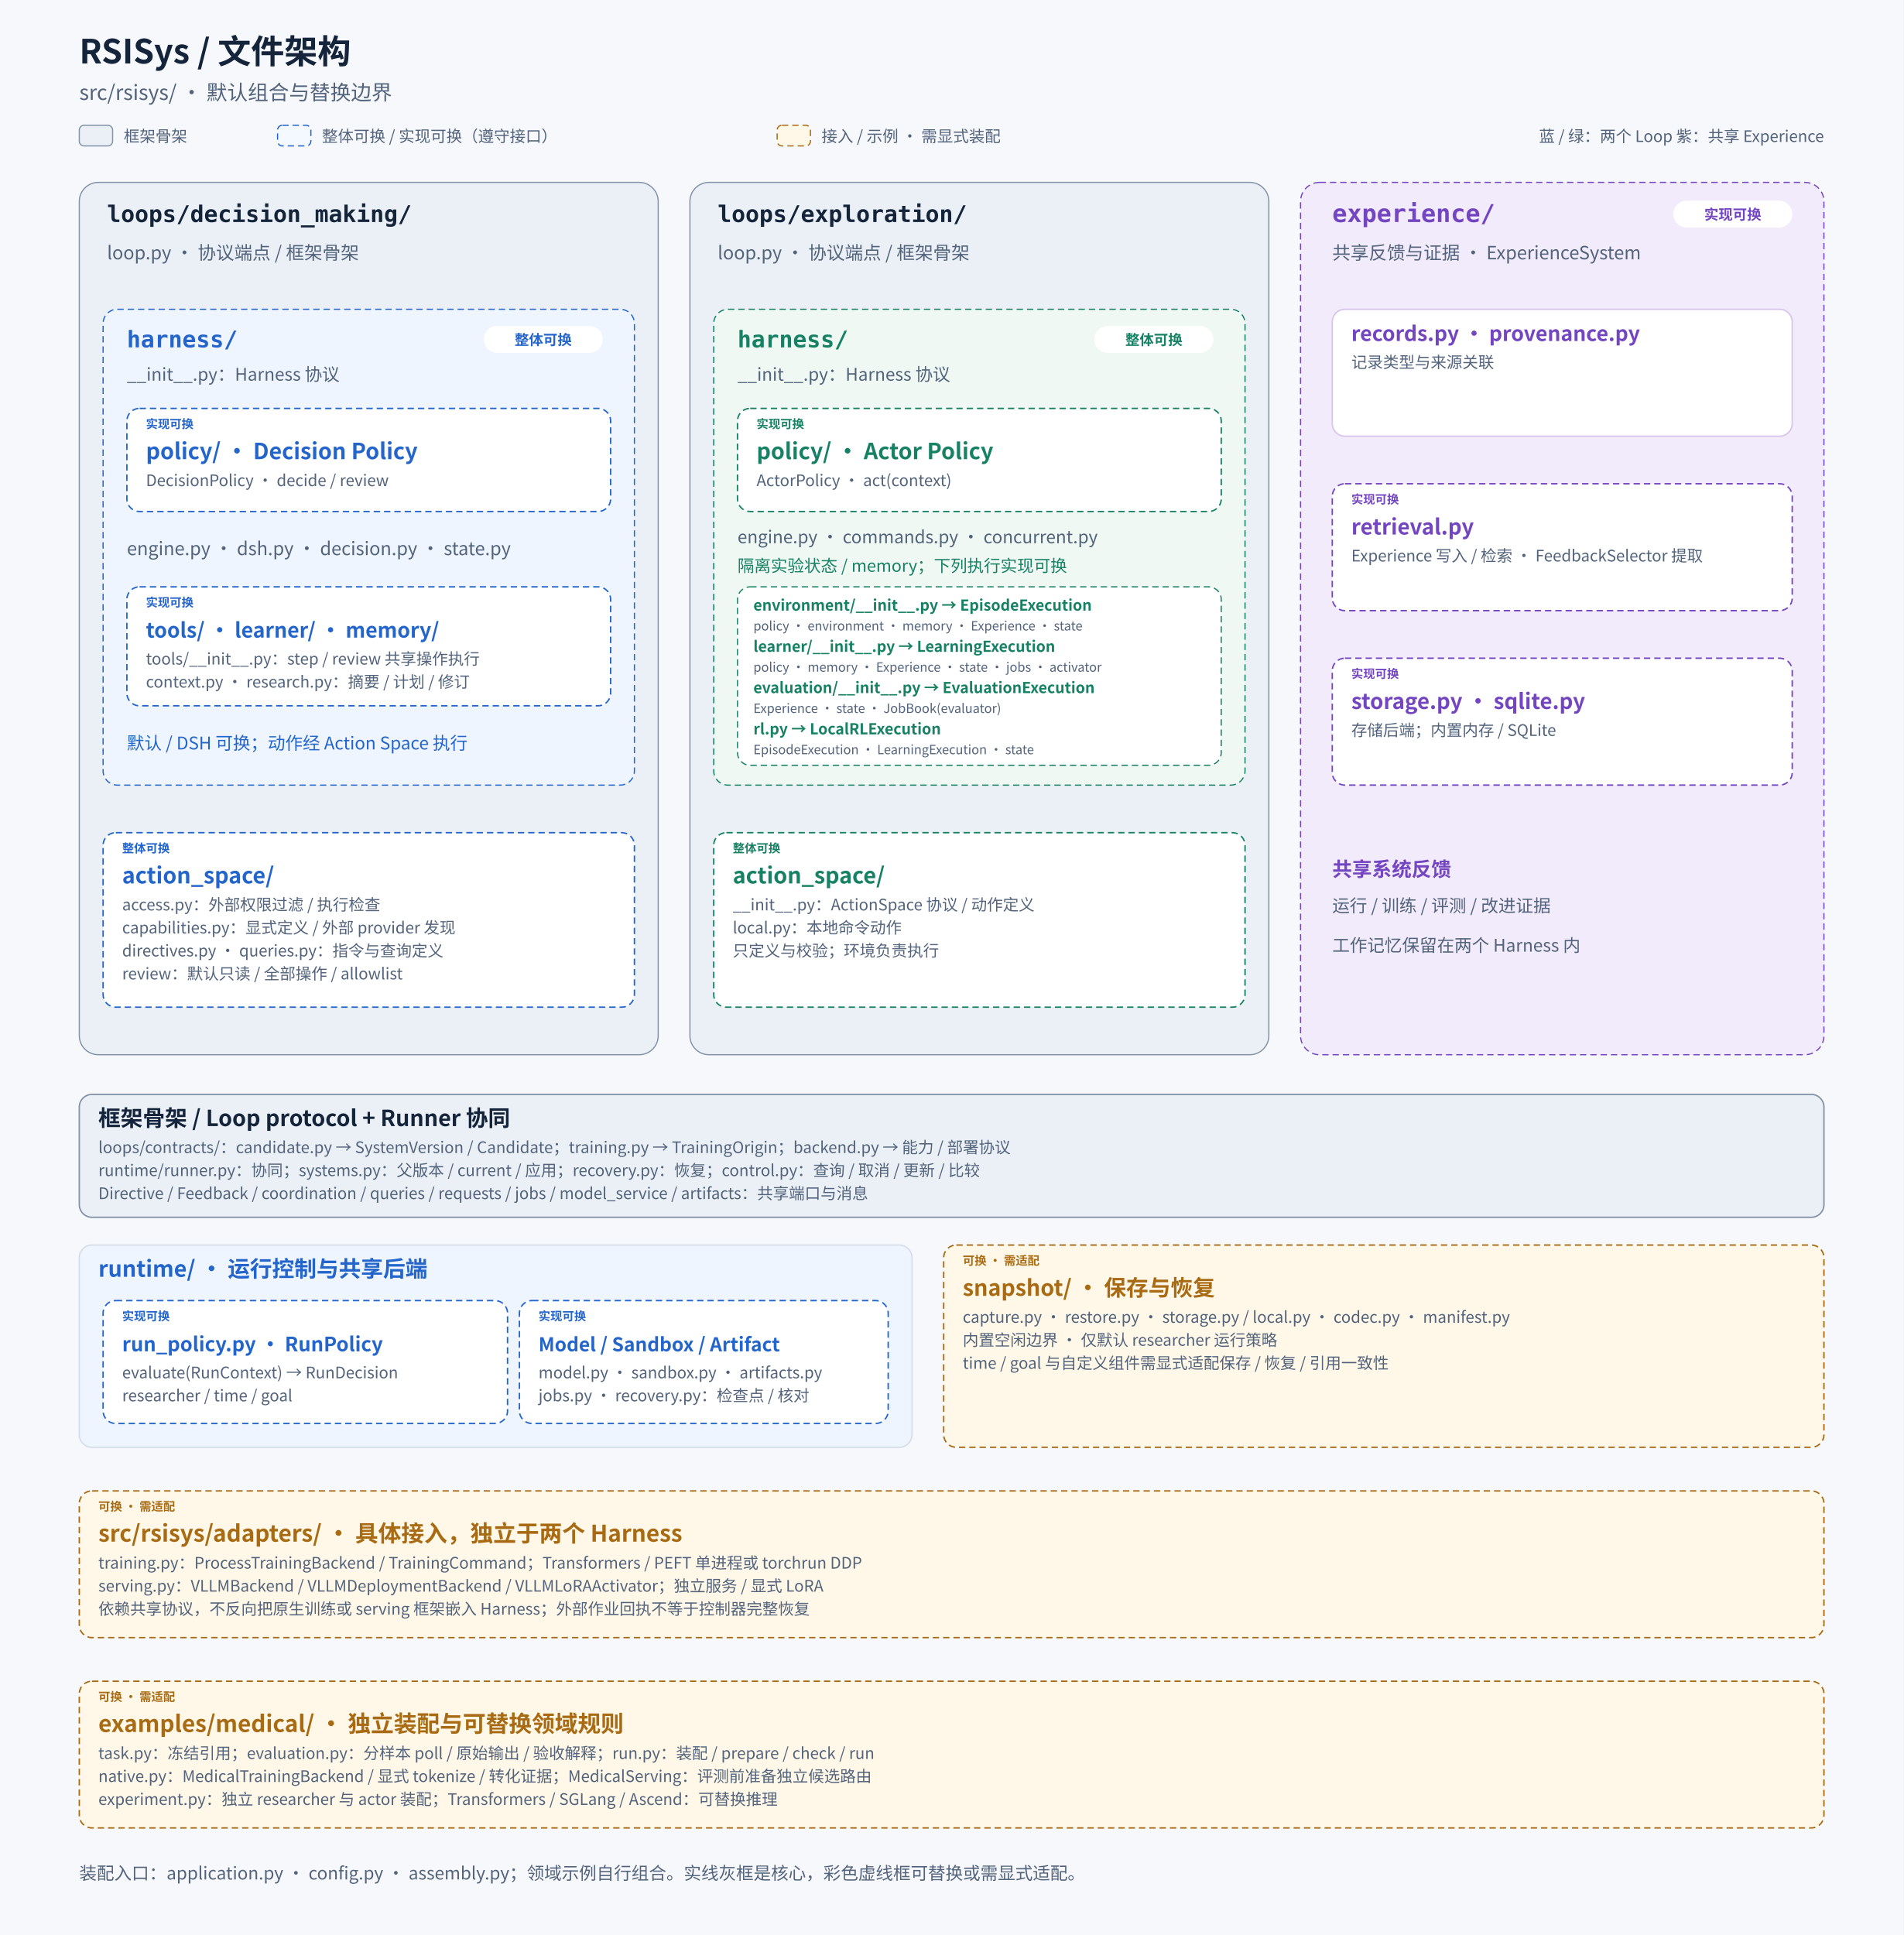
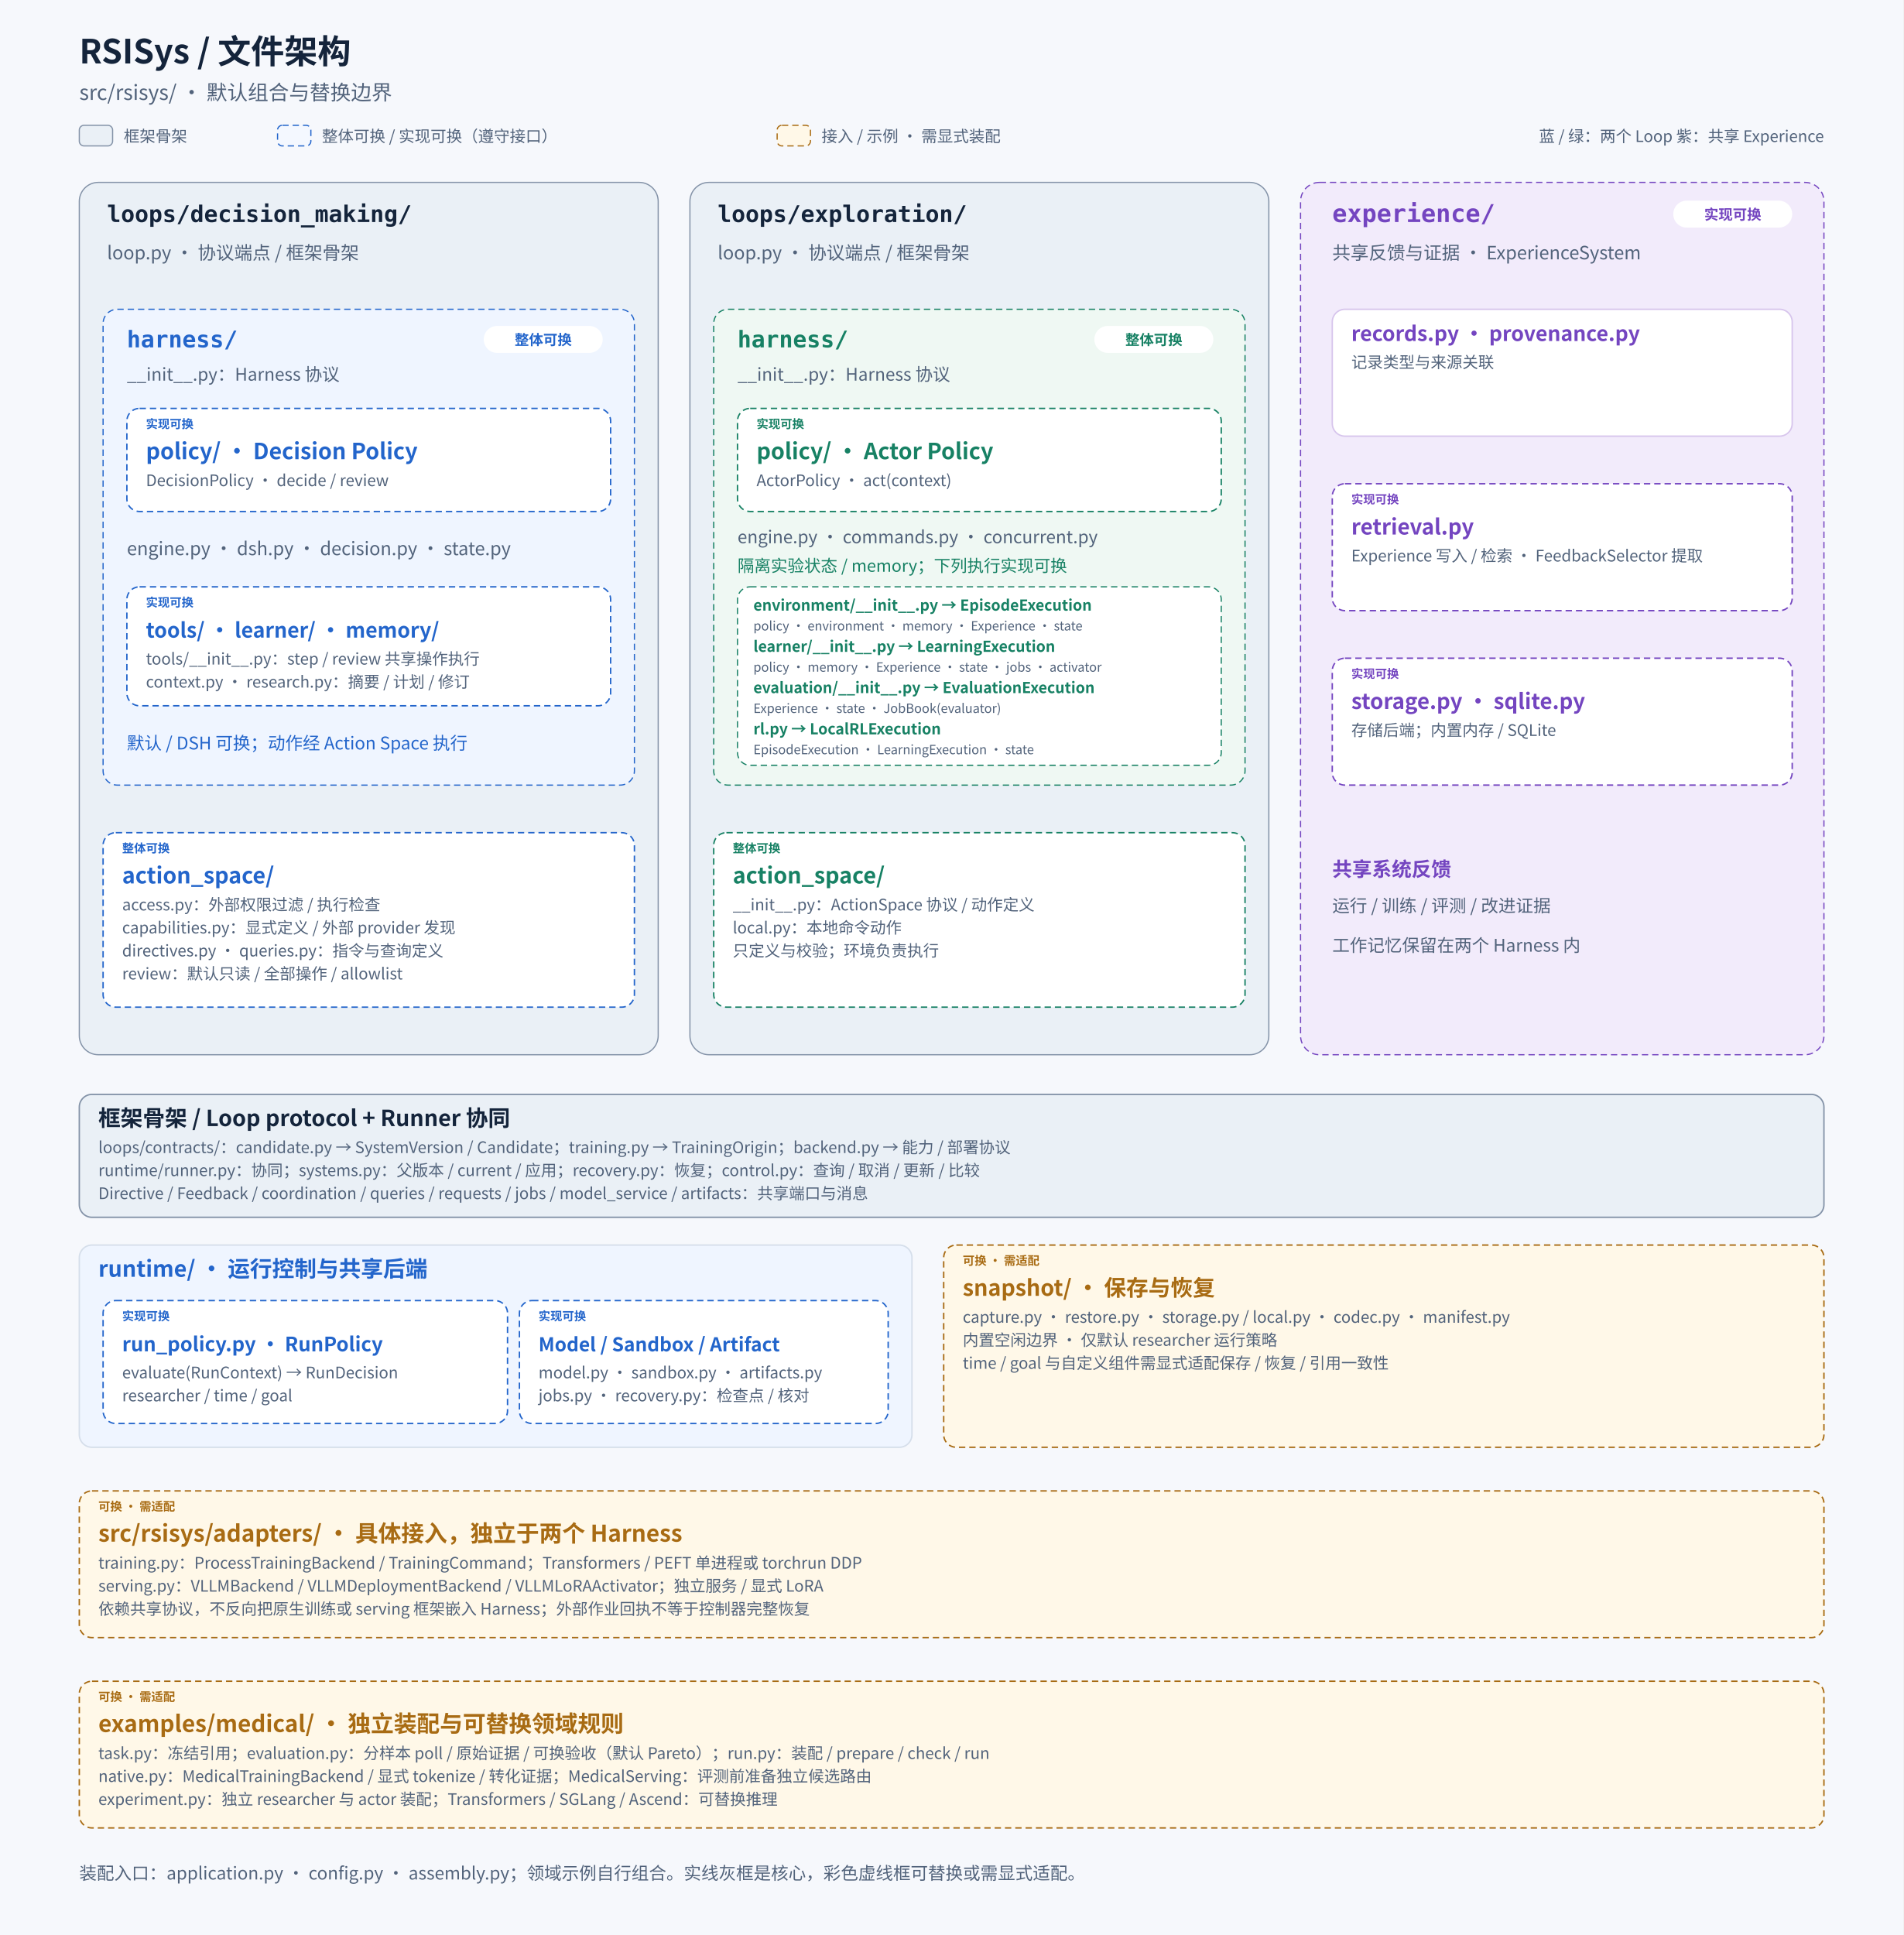
<svg xmlns="http://www.w3.org/2000/svg" width="2400" height="2440" viewBox="0 0 2400 2440" role="img" aria-labelledby="title desc">
  <defs>
    <marker id="arrow-gray" markerWidth="10" markerHeight="10" refX="8.7" refY="5" orient="auto" markerUnits="userSpaceOnUse">
      <path d="M 0 0 L 10 5 L 0 10 Z" fill="#8493A8" />
    </marker>
    <marker id="arrow-blue" markerWidth="10" markerHeight="10" refX="8.7" refY="5" orient="auto" markerUnits="userSpaceOnUse">
      <path d="M 0 0 L 10 5 L 0 10 Z" fill="#2365CB" />
    </marker>
    <marker id="arrow-green" markerWidth="10" markerHeight="10" refX="8.7" refY="5" orient="auto" markerUnits="userSpaceOnUse">
      <path d="M 0 0 L 10 5 L 0 10 Z" fill="#178164" />
    </marker>
    <marker id="arrow-purple" markerWidth="10" markerHeight="10" refX="8.7" refY="5" orient="auto" markerUnits="userSpaceOnUse">
      <path d="M 0 0 L 10 5 L 0 10 Z" fill="#7445C0" />
    </marker>
    <marker id="arrow-amber" markerWidth="10" markerHeight="10" refX="8.7" refY="5" orient="auto" markerUnits="userSpaceOnUse">
      <path d="M 0 0 L 10 5 L 0 10 Z" fill="#A86B13" />
    </marker>
  </defs>
  <rect width="2400" height="2440" fill="#F6F8FC" />
  <text x="100" y="80" font-family="'PingFang SC', 'Noto Sans CJK SC', 'Microsoft YaHei', sans-serif" font-size="42" font-weight="750" fill="#14243B" text-anchor="start">RSISys / 文件架构</text>
  <text x="100" y="126" font-family="'PingFang SC', 'Noto Sans CJK SC', 'Microsoft YaHei', sans-serif" font-size="26" font-weight="400" fill="#52637B" text-anchor="start">src/rsisys/ · 默认组合与替换边界</text>
  <rect x="100" y="158" width="42" height="26" rx="6" fill="#EAF0F6" stroke="#8493A8" stroke-width="1.5" />
  <text x="156" y="179" font-family="'PingFang SC', 'Noto Sans CJK SC', 'Microsoft YaHei', sans-serif" font-size="20" font-weight="400" fill="#52637B" text-anchor="start">框架骨架</text>
  <rect x="350" y="158" width="42" height="26" rx="6" fill="#F4F8FF" stroke="#2365CB" stroke-width="1.5" stroke-dasharray="8 5" />
  <text x="406" y="179" font-family="'PingFang SC', 'Noto Sans CJK SC', 'Microsoft YaHei', sans-serif" font-size="20" font-weight="400" fill="#52637B" text-anchor="start">整体可换 / 实现可换（遵守接口）</text>
  <rect x="980" y="158" width="42" height="26" rx="6" fill="#FFF8E8" stroke="#A86B13" stroke-width="1.5" stroke-dasharray="8 5" />
  <text x="1036" y="179" font-family="'PingFang SC', 'Noto Sans CJK SC', 'Microsoft YaHei', sans-serif" font-size="20" font-weight="400" fill="#52637B" text-anchor="start">接入 / 示例 · 需显式装配</text>
  <text x="2300" y="179" font-family="'PingFang SC', 'Noto Sans CJK SC', 'Microsoft YaHei', sans-serif" font-size="20" font-weight="400" fill="#52637B" text-anchor="end">蓝 / 绿：两个 Loop    紫：共享 Experience</text>
  <g id="decision-dir">
    <rect x="100" y="230" width="730" height="1100" rx="24" fill="#EAF0F6" stroke="#8493A8" stroke-width="1.5" />
    <text x="135" y="280" font-family="'SFMono-Regular', 'Menlo', 'Consolas', 'PingFang SC', monospace" font-size="29" font-weight="700" fill="#14243B" text-anchor="start">loops/decision_making/</text>
    <text x="135" y="327" font-family="'PingFang SC', 'Noto Sans CJK SC', 'Microsoft YaHei', sans-serif" font-size="23" font-weight="400" fill="#52637B" text-anchor="start">loop.py · 协议端点 / 框架骨架</text>
    <rect x="130" y="390" width="670" height="600" rx="18" fill="#EFF5FF" stroke="#2365CB" stroke-width="1.5" stroke-dasharray="8 5" />
    <text x="160" y="438" font-family="'SFMono-Regular', 'Menlo', 'Consolas', 'PingFang SC', monospace" font-size="29" font-weight="650" fill="#2365CB" text-anchor="start">harness/</text>
    <rect x="610" y="411" width="150" height="34" rx="17" fill="#FFFFFF" stroke="none" stroke-width="0" />
    <text x="685.0" y="435" font-family="'PingFang SC', 'Noto Sans CJK SC', 'Microsoft YaHei', sans-serif" font-size="18" font-weight="600" fill="#2365CB" text-anchor="middle">整体可换</text>
    <text x="160" y="480" font-family="'PingFang SC', 'Noto Sans CJK SC', 'Microsoft YaHei', sans-serif" font-size="22" font-weight="400" fill="#52637B" text-anchor="start">__init__.py：Harness 协议</text>
    <g id="decision-dir-policy">
      <rect x="160" y="515" width="610" height="130" rx="16" fill="#FFFFFF" stroke="#2365CB" stroke-width="1.8" stroke-dasharray="8 5" />
      <text x="184" y="540" font-family="'PingFang SC', 'Noto Sans CJK SC', 'Microsoft YaHei', sans-serif" font-size="15" font-weight="700" fill="#2365CB" text-anchor="start">实现可换</text>
      <text x="184" y="579" font-family="'PingFang SC', 'Noto Sans CJK SC', 'Microsoft YaHei', sans-serif" font-size="28" font-weight="650" fill="#2365CB" text-anchor="start">policy/ · Decision Policy</text>
      <text x="184" y="613" font-family="'PingFang SC', 'Noto Sans CJK SC', 'Microsoft YaHei', sans-serif" font-size="20" font-weight="400" fill="#52637B" text-anchor="start">DecisionPolicy · decide / review</text>
    </g>
    <text x="160" y="700" font-family="'PingFang SC', 'Noto Sans CJK SC', 'Microsoft YaHei', sans-serif" font-size="23" font-weight="400" fill="#52637B" text-anchor="start">engine.py · dsh.py · decision.py · state.py</text>
    <g id="decision-dir-internals">
      <rect x="160" y="740" width="610" height="150" rx="16" fill="#FFFFFF" stroke="#2365CB" stroke-width="1.8" stroke-dasharray="8 5" />
      <text x="184" y="765" font-family="'PingFang SC', 'Noto Sans CJK SC', 'Microsoft YaHei', sans-serif" font-size="15" font-weight="700" fill="#2365CB" text-anchor="start">实现可换</text>
      <text x="184" y="804" font-family="'PingFang SC', 'Noto Sans CJK SC', 'Microsoft YaHei', sans-serif" font-size="26" font-weight="650" fill="#2365CB" text-anchor="start">tools/ · learner/ · memory/</text>
      <text x="184" y="838" font-family="'PingFang SC', 'Noto Sans CJK SC', 'Microsoft YaHei', sans-serif" font-size="20" font-weight="400" fill="#52637B" text-anchor="start">tools/__init__.py：step / review 共享操作执行</text>
      <text x="184" y="867" font-family="'PingFang SC', 'Noto Sans CJK SC', 'Microsoft YaHei', sans-serif" font-size="20" font-weight="400" fill="#52637B" text-anchor="start">context.py · research.py：摘要 / 计划 / 修订</text>
    </g>
    <text x="160" y="945" font-family="'PingFang SC', 'Noto Sans CJK SC', 'Microsoft YaHei', sans-serif" font-size="22" font-weight="400" fill="#2365CB" text-anchor="start">默认 / DSH 可换；动作经 Action Space 执行</text>
    <g id="decision-dir-action-space">
      <rect x="130" y="1050" width="670" height="220" rx="16" fill="#FFFFFF" stroke="#2365CB" stroke-width="1.8" stroke-dasharray="8 5" />
      <text x="154" y="1075" font-family="'PingFang SC', 'Noto Sans CJK SC', 'Microsoft YaHei', sans-serif" font-size="15" font-weight="700" fill="#2365CB" text-anchor="start">整体可换</text>
      <text x="154" y="1114" font-family="'PingFang SC', 'Noto Sans CJK SC', 'Microsoft YaHei', sans-serif" font-size="28" font-weight="650" fill="#2365CB" text-anchor="start">action_space/</text>
      <text x="154" y="1148" font-family="'PingFang SC', 'Noto Sans CJK SC', 'Microsoft YaHei', sans-serif" font-size="20" font-weight="400" fill="#52637B" text-anchor="start">access.py：外部权限过滤 / 执行检查</text>
      <text x="154" y="1177" font-family="'PingFang SC', 'Noto Sans CJK SC', 'Microsoft YaHei', sans-serif" font-size="20" font-weight="400" fill="#52637B" text-anchor="start">capabilities.py：显式定义 / 外部 provider 发现</text>
      <text x="154" y="1206" font-family="'PingFang SC', 'Noto Sans CJK SC', 'Microsoft YaHei', sans-serif" font-size="20" font-weight="400" fill="#52637B" text-anchor="start">directives.py · queries.py：指令与查询定义</text>
      <text x="154" y="1235" font-family="'PingFang SC', 'Noto Sans CJK SC', 'Microsoft YaHei', sans-serif" font-size="20" font-weight="400" fill="#52637B" text-anchor="start">review：默认只读 / 全部操作 / allowlist</text>
    </g>
  </g>
  <g id="exploration-dir">
    <rect x="870" y="230" width="730" height="1100" rx="24" fill="#EAF0F6" stroke="#8493A8" stroke-width="1.5" />
    <text x="905" y="280" font-family="'SFMono-Regular', 'Menlo', 'Consolas', 'PingFang SC', monospace" font-size="29" font-weight="700" fill="#14243B" text-anchor="start">loops/exploration/</text>
    <text x="905" y="327" font-family="'PingFang SC', 'Noto Sans CJK SC', 'Microsoft YaHei', sans-serif" font-size="23" font-weight="400" fill="#52637B" text-anchor="start">loop.py · 协议端点 / 框架骨架</text>
    <rect x="900" y="390" width="670" height="600" rx="18" fill="#EFF8F3" stroke="#178164" stroke-width="1.5" stroke-dasharray="8 5" />
    <text x="930" y="438" font-family="'SFMono-Regular', 'Menlo', 'Consolas', 'PingFang SC', monospace" font-size="29" font-weight="650" fill="#178164" text-anchor="start">harness/</text>
    <rect x="1380" y="411" width="150" height="34" rx="17" fill="#FFFFFF" stroke="none" stroke-width="0" />
    <text x="1455.0" y="435" font-family="'PingFang SC', 'Noto Sans CJK SC', 'Microsoft YaHei', sans-serif" font-size="18" font-weight="600" fill="#178164" text-anchor="middle">整体可换</text>
    <text x="930" y="480" font-family="'PingFang SC', 'Noto Sans CJK SC', 'Microsoft YaHei', sans-serif" font-size="22" font-weight="400" fill="#52637B" text-anchor="start">__init__.py：Harness 协议</text>
    <g id="exploration-dir-policy">
      <rect x="930" y="515" width="610" height="130" rx="16" fill="#FFFFFF" stroke="#178164" stroke-width="1.8" stroke-dasharray="8 5" />
      <text x="954" y="540" font-family="'PingFang SC', 'Noto Sans CJK SC', 'Microsoft YaHei', sans-serif" font-size="15" font-weight="700" fill="#178164" text-anchor="start">实现可换</text>
      <text x="954" y="579" font-family="'PingFang SC', 'Noto Sans CJK SC', 'Microsoft YaHei', sans-serif" font-size="28" font-weight="650" fill="#178164" text-anchor="start">policy/ · Actor Policy</text>
      <text x="954" y="613" font-family="'PingFang SC', 'Noto Sans CJK SC', 'Microsoft YaHei', sans-serif" font-size="20" font-weight="400" fill="#52637B" text-anchor="start">ActorPolicy · act(context)</text>
    </g>
    <text x="930" y="685" font-family="'PingFang SC', 'Noto Sans CJK SC', 'Microsoft YaHei', sans-serif" font-size="22" font-weight="400" fill="#52637B" text-anchor="start">engine.py · commands.py · concurrent.py</text>
    <text x="930" y="721" font-family="'PingFang SC', 'Noto Sans CJK SC', 'Microsoft YaHei', sans-serif" font-size="21" font-weight="400" fill="#178164" text-anchor="start">隔离实验状态 / memory；下列执行实现可换</text>
    <g id="exploration-dir-internals">
      <rect x="930" y="740" width="610" height="225" rx="16" fill="#FFFFFF" stroke="#178164" stroke-width="1.5" stroke-dasharray="8 5" />
      <text x="950" y="770" font-family="'PingFang SC', 'Noto Sans CJK SC', 'Microsoft YaHei', sans-serif" font-size="19" font-weight="600" fill="#178164" text-anchor="start">environment/__init__.py → EpisodeExecution</text>
      <text x="950" y="795" font-family="'PingFang SC', 'Noto Sans CJK SC', 'Microsoft YaHei', sans-serif" font-size="16" font-weight="400" fill="#52637B" text-anchor="start">policy · environment · memory · Experience · state</text>
      <text x="950" y="822" font-family="'PingFang SC', 'Noto Sans CJK SC', 'Microsoft YaHei', sans-serif" font-size="19" font-weight="600" fill="#178164" text-anchor="start">learner/__init__.py → LearningExecution</text>
      <text x="950" y="847" font-family="'PingFang SC', 'Noto Sans CJK SC', 'Microsoft YaHei', sans-serif" font-size="16" font-weight="400" fill="#52637B" text-anchor="start">policy · memory · Experience · state · jobs · activator</text>
      <text x="950" y="874" font-family="'PingFang SC', 'Noto Sans CJK SC', 'Microsoft YaHei', sans-serif" font-size="19" font-weight="600" fill="#178164" text-anchor="start">evaluation/__init__.py → EvaluationExecution</text>
      <text x="950" y="899" font-family="'PingFang SC', 'Noto Sans CJK SC', 'Microsoft YaHei', sans-serif" font-size="16" font-weight="400" fill="#52637B" text-anchor="start">Experience · state · JobBook(evaluator)</text>
      <text x="950" y="926" font-family="'PingFang SC', 'Noto Sans CJK SC', 'Microsoft YaHei', sans-serif" font-size="19" font-weight="600" fill="#178164" text-anchor="start">rl.py → LocalRLExecution</text>
      <text x="950" y="951" font-family="'PingFang SC', 'Noto Sans CJK SC', 'Microsoft YaHei', sans-serif" font-size="16" font-weight="400" fill="#52637B" text-anchor="start">EpisodeExecution · LearningExecution · state</text>
    </g>
    <g id="exploration-dir-action-space">
      <rect x="900" y="1050" width="670" height="220" rx="16" fill="#FFFFFF" stroke="#178164" stroke-width="1.8" stroke-dasharray="8 5" />
      <text x="924" y="1075" font-family="'PingFang SC', 'Noto Sans CJK SC', 'Microsoft YaHei', sans-serif" font-size="15" font-weight="700" fill="#178164" text-anchor="start">整体可换</text>
      <text x="924" y="1114" font-family="'PingFang SC', 'Noto Sans CJK SC', 'Microsoft YaHei', sans-serif" font-size="28" font-weight="650" fill="#178164" text-anchor="start">action_space/</text>
      <text x="924" y="1148" font-family="'PingFang SC', 'Noto Sans CJK SC', 'Microsoft YaHei', sans-serif" font-size="20" font-weight="400" fill="#52637B" text-anchor="start">__init__.py：ActionSpace 协议 / 动作定义</text>
      <text x="924" y="1177" font-family="'PingFang SC', 'Noto Sans CJK SC', 'Microsoft YaHei', sans-serif" font-size="20" font-weight="400" fill="#52637B" text-anchor="start">local.py：本地命令动作</text>
      <text x="924" y="1206" font-family="'PingFang SC', 'Noto Sans CJK SC', 'Microsoft YaHei', sans-serif" font-size="20" font-weight="400" fill="#52637B" text-anchor="start">只定义与校验；环境负责执行</text>
    </g>
  </g>
  <rect x="1640" y="230" width="660" height="1100" rx="24" fill="#F2EBFB" stroke="#7445C0" stroke-width="1.5" stroke-dasharray="8 5" />
  <text x="1680" y="280" font-family="'SFMono-Regular', 'Menlo', 'Consolas', 'PingFang SC', monospace" font-size="31" font-weight="700" fill="#7445C0" text-anchor="start">experience/</text>
  <rect x="2110" y="253" width="150" height="34" rx="17" fill="#FFFFFF" stroke="none" stroke-width="0" />
  <text x="2185.0" y="277" font-family="'PingFang SC', 'Noto Sans CJK SC', 'Microsoft YaHei', sans-serif" font-size="18" font-weight="600" fill="#7445C0" text-anchor="middle">实现可换</text>
  <text x="1680" y="327" font-family="'PingFang SC', 'Noto Sans CJK SC', 'Microsoft YaHei', sans-serif" font-size="23" font-weight="400" fill="#52637B" text-anchor="start">共享反馈与证据 · ExperienceSystem</text>
  <g id="experience-records">
    <rect x="1680" y="390" width="580" height="160" rx="16" fill="#FFFFFF" stroke="#D7C5EC" stroke-width="1.8" />
    <text x="1704" y="430" font-family="'PingFang SC', 'Noto Sans CJK SC', 'Microsoft YaHei', sans-serif" font-size="26" font-weight="650" fill="#7445C0" text-anchor="start">records.py · provenance.py</text>
    <text x="1704" y="464" font-family="'PingFang SC', 'Noto Sans CJK SC', 'Microsoft YaHei', sans-serif" font-size="20" font-weight="400" fill="#52637B" text-anchor="start">记录类型与来源关联</text>
  </g>
  <g id="experience-retrieval">
    <rect x="1680" y="610" width="580" height="160" rx="16" fill="#FFFFFF" stroke="#7445C0" stroke-width="1.8" stroke-dasharray="8 5" />
    <text x="1704" y="635" font-family="'PingFang SC', 'Noto Sans CJK SC', 'Microsoft YaHei', sans-serif" font-size="15" font-weight="700" fill="#7445C0" text-anchor="start">实现可换</text>
    <text x="1704" y="674" font-family="'PingFang SC', 'Noto Sans CJK SC', 'Microsoft YaHei', sans-serif" font-size="27" font-weight="650" fill="#7445C0" text-anchor="start">retrieval.py</text>
    <text x="1704" y="708" font-family="'PingFang SC', 'Noto Sans CJK SC', 'Microsoft YaHei', sans-serif" font-size="20" font-weight="400" fill="#52637B" text-anchor="start">Experience 写入 / 检索 · FeedbackSelector 提取</text>
  </g>
  <g id="experience-storage">
    <rect x="1680" y="830" width="580" height="160" rx="16" fill="#FFFFFF" stroke="#7445C0" stroke-width="1.8" stroke-dasharray="8 5" />
    <text x="1704" y="855" font-family="'PingFang SC', 'Noto Sans CJK SC', 'Microsoft YaHei', sans-serif" font-size="15" font-weight="700" fill="#7445C0" text-anchor="start">实现可换</text>
    <text x="1704" y="894" font-family="'PingFang SC', 'Noto Sans CJK SC', 'Microsoft YaHei', sans-serif" font-size="27" font-weight="650" fill="#7445C0" text-anchor="start">storage.py · sqlite.py</text>
    <text x="1704" y="928" font-family="'PingFang SC', 'Noto Sans CJK SC', 'Microsoft YaHei', sans-serif" font-size="20" font-weight="400" fill="#52637B" text-anchor="start">存储后端；内置内存 / SQLite</text>
  </g>
  <text x="1680" y="1105" font-family="'PingFang SC', 'Noto Sans CJK SC', 'Microsoft YaHei', sans-serif" font-size="25" font-weight="650" fill="#7445C0" text-anchor="start">共享系统反馈</text>
  <text x="1680" y="1150" font-family="'PingFang SC', 'Noto Sans CJK SC', 'Microsoft YaHei', sans-serif" font-size="22" font-weight="400" fill="#52637B" text-anchor="start">运行 / 训练 / 评测 / 改进证据</text>
  <text x="1680" y="1200" font-family="'PingFang SC', 'Noto Sans CJK SC', 'Microsoft YaHei', sans-serif" font-size="22" font-weight="400" fill="#52637B" text-anchor="start">工作记忆保留在两个 Harness 内</text>
  <g id="framework">
    <rect x="100" y="1380" width="2200" height="155" rx="16" fill="#EAF0F6" stroke="#8493A8" stroke-width="1.8" />
    <text x="124" y="1420" font-family="'PingFang SC', 'Noto Sans CJK SC', 'Microsoft YaHei', sans-serif" font-size="28" font-weight="650" fill="#14243B" text-anchor="start">框架骨架 / Loop protocol + Runner 协同</text>
    <text x="124" y="1454" font-family="'PingFang SC', 'Noto Sans CJK SC', 'Microsoft YaHei', sans-serif" font-size="20" font-weight="400" fill="#52637B" text-anchor="start">loops/contracts/：candidate.py → SystemVersion / Candidate；training.py → TrainingOrigin；backend.py → 能力 / 部署协议</text>
    <text x="124" y="1483" font-family="'PingFang SC', 'Noto Sans CJK SC', 'Microsoft YaHei', sans-serif" font-size="20" font-weight="400" fill="#52637B" text-anchor="start">runtime/runner.py：协同；systems.py：父版本 / current / 应用；recovery.py：恢复；control.py：查询 / 取消 / 更新 / 比较</text>
    <text x="124" y="1512" font-family="'PingFang SC', 'Noto Sans CJK SC', 'Microsoft YaHei', sans-serif" font-size="20" font-weight="400" fill="#52637B" text-anchor="start">Directive / Feedback / coordination / queries / requests / jobs / model_service / artifacts：共享端口与消息</text>
  </g>
  <g id="runtime-dir">
    <g id="runtime-boundary">
      <rect x="100" y="1570" width="1050" height="255" rx="16" fill="#EFF5FF" stroke="#D5DEEA" stroke-width="1.8" />
      <text x="124" y="1610" font-family="'PingFang SC', 'Noto Sans CJK SC', 'Microsoft YaHei', sans-serif" font-size="28" font-weight="650" fill="#2365CB" text-anchor="start">runtime/ · 运行控制与共享后端</text>
    </g>
    <g id="runtime-run-policy">
      <rect x="130" y="1640" width="510" height="155" rx="16" fill="#FFFFFF" stroke="#2365CB" stroke-width="1.8" stroke-dasharray="8 5" />
      <text x="154" y="1665" font-family="'PingFang SC', 'Noto Sans CJK SC', 'Microsoft YaHei', sans-serif" font-size="15" font-weight="700" fill="#2365CB" text-anchor="start">实现可换</text>
      <text x="154" y="1704" font-family="'PingFang SC', 'Noto Sans CJK SC', 'Microsoft YaHei', sans-serif" font-size="25" font-weight="650" fill="#2365CB" text-anchor="start">run_policy.py · RunPolicy</text>
      <text x="154" y="1738" font-family="'PingFang SC', 'Noto Sans CJK SC', 'Microsoft YaHei', sans-serif" font-size="20" font-weight="400" fill="#52637B" text-anchor="start">evaluate(RunContext) → RunDecision</text>
      <text x="154" y="1767" font-family="'PingFang SC', 'Noto Sans CJK SC', 'Microsoft YaHei', sans-serif" font-size="20" font-weight="400" fill="#52637B" text-anchor="start">researcher / time / goal</text>
    </g>
    <g id="runtime-backend-files">
      <rect x="655" y="1640" width="465" height="155" rx="16" fill="#FFFFFF" stroke="#2365CB" stroke-width="1.8" stroke-dasharray="8 5" />
      <text x="679" y="1665" font-family="'PingFang SC', 'Noto Sans CJK SC', 'Microsoft YaHei', sans-serif" font-size="15" font-weight="700" fill="#2365CB" text-anchor="start">实现可换</text>
      <text x="679" y="1704" font-family="'PingFang SC', 'Noto Sans CJK SC', 'Microsoft YaHei', sans-serif" font-size="24" font-weight="650" fill="#2365CB" text-anchor="start">Model / Sandbox / Artifact</text>
      <text x="679" y="1738" font-family="'PingFang SC', 'Noto Sans CJK SC', 'Microsoft YaHei', sans-serif" font-size="20" font-weight="400" fill="#52637B" text-anchor="start">model.py · sandbox.py · artifacts.py</text>
      <text x="679" y="1767" font-family="'PingFang SC', 'Noto Sans CJK SC', 'Microsoft YaHei', sans-serif" font-size="20" font-weight="400" fill="#52637B" text-anchor="start">jobs.py · recovery.py：检查点 / 核对</text>
    </g>
  </g>
  <g id="snapshot-dir">
    <rect x="1190" y="1570" width="1110" height="255" rx="16" fill="#FFF8E8" stroke="#A86B13" stroke-width="1.8" stroke-dasharray="8 5" />
    <text x="1214" y="1595" font-family="'PingFang SC', 'Noto Sans CJK SC', 'Microsoft YaHei', sans-serif" font-size="15" font-weight="700" fill="#A86B13" text-anchor="start">可换 · 需适配</text>
    <text x="1214" y="1634" font-family="'PingFang SC', 'Noto Sans CJK SC', 'Microsoft YaHei', sans-serif" font-size="28" font-weight="650" fill="#A86B13" text-anchor="start">snapshot/ · 保存与恢复</text>
    <text x="1214" y="1668" font-family="'PingFang SC', 'Noto Sans CJK SC', 'Microsoft YaHei', sans-serif" font-size="20" font-weight="400" fill="#52637B" text-anchor="start">capture.py · restore.py · storage.py / local.py · codec.py · manifest.py</text>
    <text x="1214" y="1697" font-family="'PingFang SC', 'Noto Sans CJK SC', 'Microsoft YaHei', sans-serif" font-size="20" font-weight="400" fill="#52637B" text-anchor="start">内置空闲边界 · 仅默认 researcher 运行策略</text>
    <text x="1214" y="1726" font-family="'PingFang SC', 'Noto Sans CJK SC', 'Microsoft YaHei', sans-serif" font-size="20" font-weight="400" fill="#52637B" text-anchor="start">time / goal 与自定义组件需显式适配保存 / 恢复 / 引用一致性</text>
  </g>
  <g id="concrete-adapters">
    <rect x="100" y="1880" width="2200" height="185" rx="16" fill="#FFF8E8" stroke="#A86B13" stroke-width="1.8" stroke-dasharray="8 5" />
    <text x="124" y="1905" font-family="'PingFang SC', 'Noto Sans CJK SC', 'Microsoft YaHei', sans-serif" font-size="15" font-weight="700" fill="#A86B13" text-anchor="start">可换 · 需适配</text>
    <text x="124" y="1944" font-family="'PingFang SC', 'Noto Sans CJK SC', 'Microsoft YaHei', sans-serif" font-size="29" font-weight="650" fill="#A86B13" text-anchor="start">src/rsisys/adapters/ · 具体接入，独立于两个 Harness</text>
    <text x="124" y="1978" font-family="'PingFang SC', 'Noto Sans CJK SC', 'Microsoft YaHei', sans-serif" font-size="20" font-weight="400" fill="#52637B" text-anchor="start">training.py：ProcessTrainingBackend / TrainingCommand；Transformers / PEFT 单进程或 torchrun DDP</text>
    <text x="124" y="2007" font-family="'PingFang SC', 'Noto Sans CJK SC', 'Microsoft YaHei', sans-serif" font-size="20" font-weight="400" fill="#52637B" text-anchor="start">serving.py：VLLMBackend / VLLMDeploymentBackend / VLLMLoRAActivator；独立服务 / 显式 LoRA</text>
    <text x="124" y="2036" font-family="'PingFang SC', 'Noto Sans CJK SC', 'Microsoft YaHei', sans-serif" font-size="20" font-weight="400" fill="#52637B" text-anchor="start">依赖共享协议，不反向把原生训练或 serving 框架嵌入 Harness；外部作业回执不等于控制器完整恢复</text>
  </g>
  <g id="medical-example-files">
    <rect x="100" y="2120" width="2200" height="185" rx="16" fill="#FFF8E8" stroke="#A86B13" stroke-width="1.8" stroke-dasharray="8 5" />
    <text x="124" y="2145" font-family="'PingFang SC', 'Noto Sans CJK SC', 'Microsoft YaHei', sans-serif" font-size="15" font-weight="700" fill="#A86B13" text-anchor="start">可换 · 需适配</text>
    <text x="124" y="2184" font-family="'PingFang SC', 'Noto Sans CJK SC', 'Microsoft YaHei', sans-serif" font-size="29" font-weight="650" fill="#A86B13" text-anchor="start">examples/medical/ · 独立装配与可替换领域规则</text>
-     <text x="124" y="2218" font-family="'PingFang SC', 'Noto Sans CJK SC', 'Microsoft YaHei', sans-serif" font-size="20" font-weight="400" fill="#52637B" text-anchor="start">task.py：冻结引用；evaluation.py：分样本 poll / 原始输出 / 验收解释；run.py：装配 / prepare / check / run</text>
+     <text x="124" y="2218" font-family="'PingFang SC', 'Noto Sans CJK SC', 'Microsoft YaHei', sans-serif" font-size="20" font-weight="400" fill="#52637B" text-anchor="start">task.py：冻结引用；evaluation.py：分样本 poll / 原始证据 / 可换验收（默认 Pareto）；run.py：装配 / prepare / check / run</text>
    <text x="124" y="2247" font-family="'PingFang SC', 'Noto Sans CJK SC', 'Microsoft YaHei', sans-serif" font-size="20" font-weight="400" fill="#52637B" text-anchor="start">native.py：MedicalTrainingBackend / 显式 tokenize / 转化证据；MedicalServing：评测前准备独立候选路由</text>
    <text x="124" y="2276" font-family="'PingFang SC', 'Noto Sans CJK SC', 'Microsoft YaHei', sans-serif" font-size="20" font-weight="400" fill="#52637B" text-anchor="start">experiment.py：独立 researcher 与 actor 装配；Transformers / SGLang / Ascend：可替换推理</text>
  </g>
  <text x="100" y="2370" font-family="'PingFang SC', 'Noto Sans CJK SC', 'Microsoft YaHei', sans-serif" font-size="22" font-weight="400" fill="#52637B" text-anchor="start">装配入口：application.py · config.py · assembly.py；领域示例自行组合。实线灰框是核心，彩色虚线框可替换或需显式适配。</text>
</svg>
